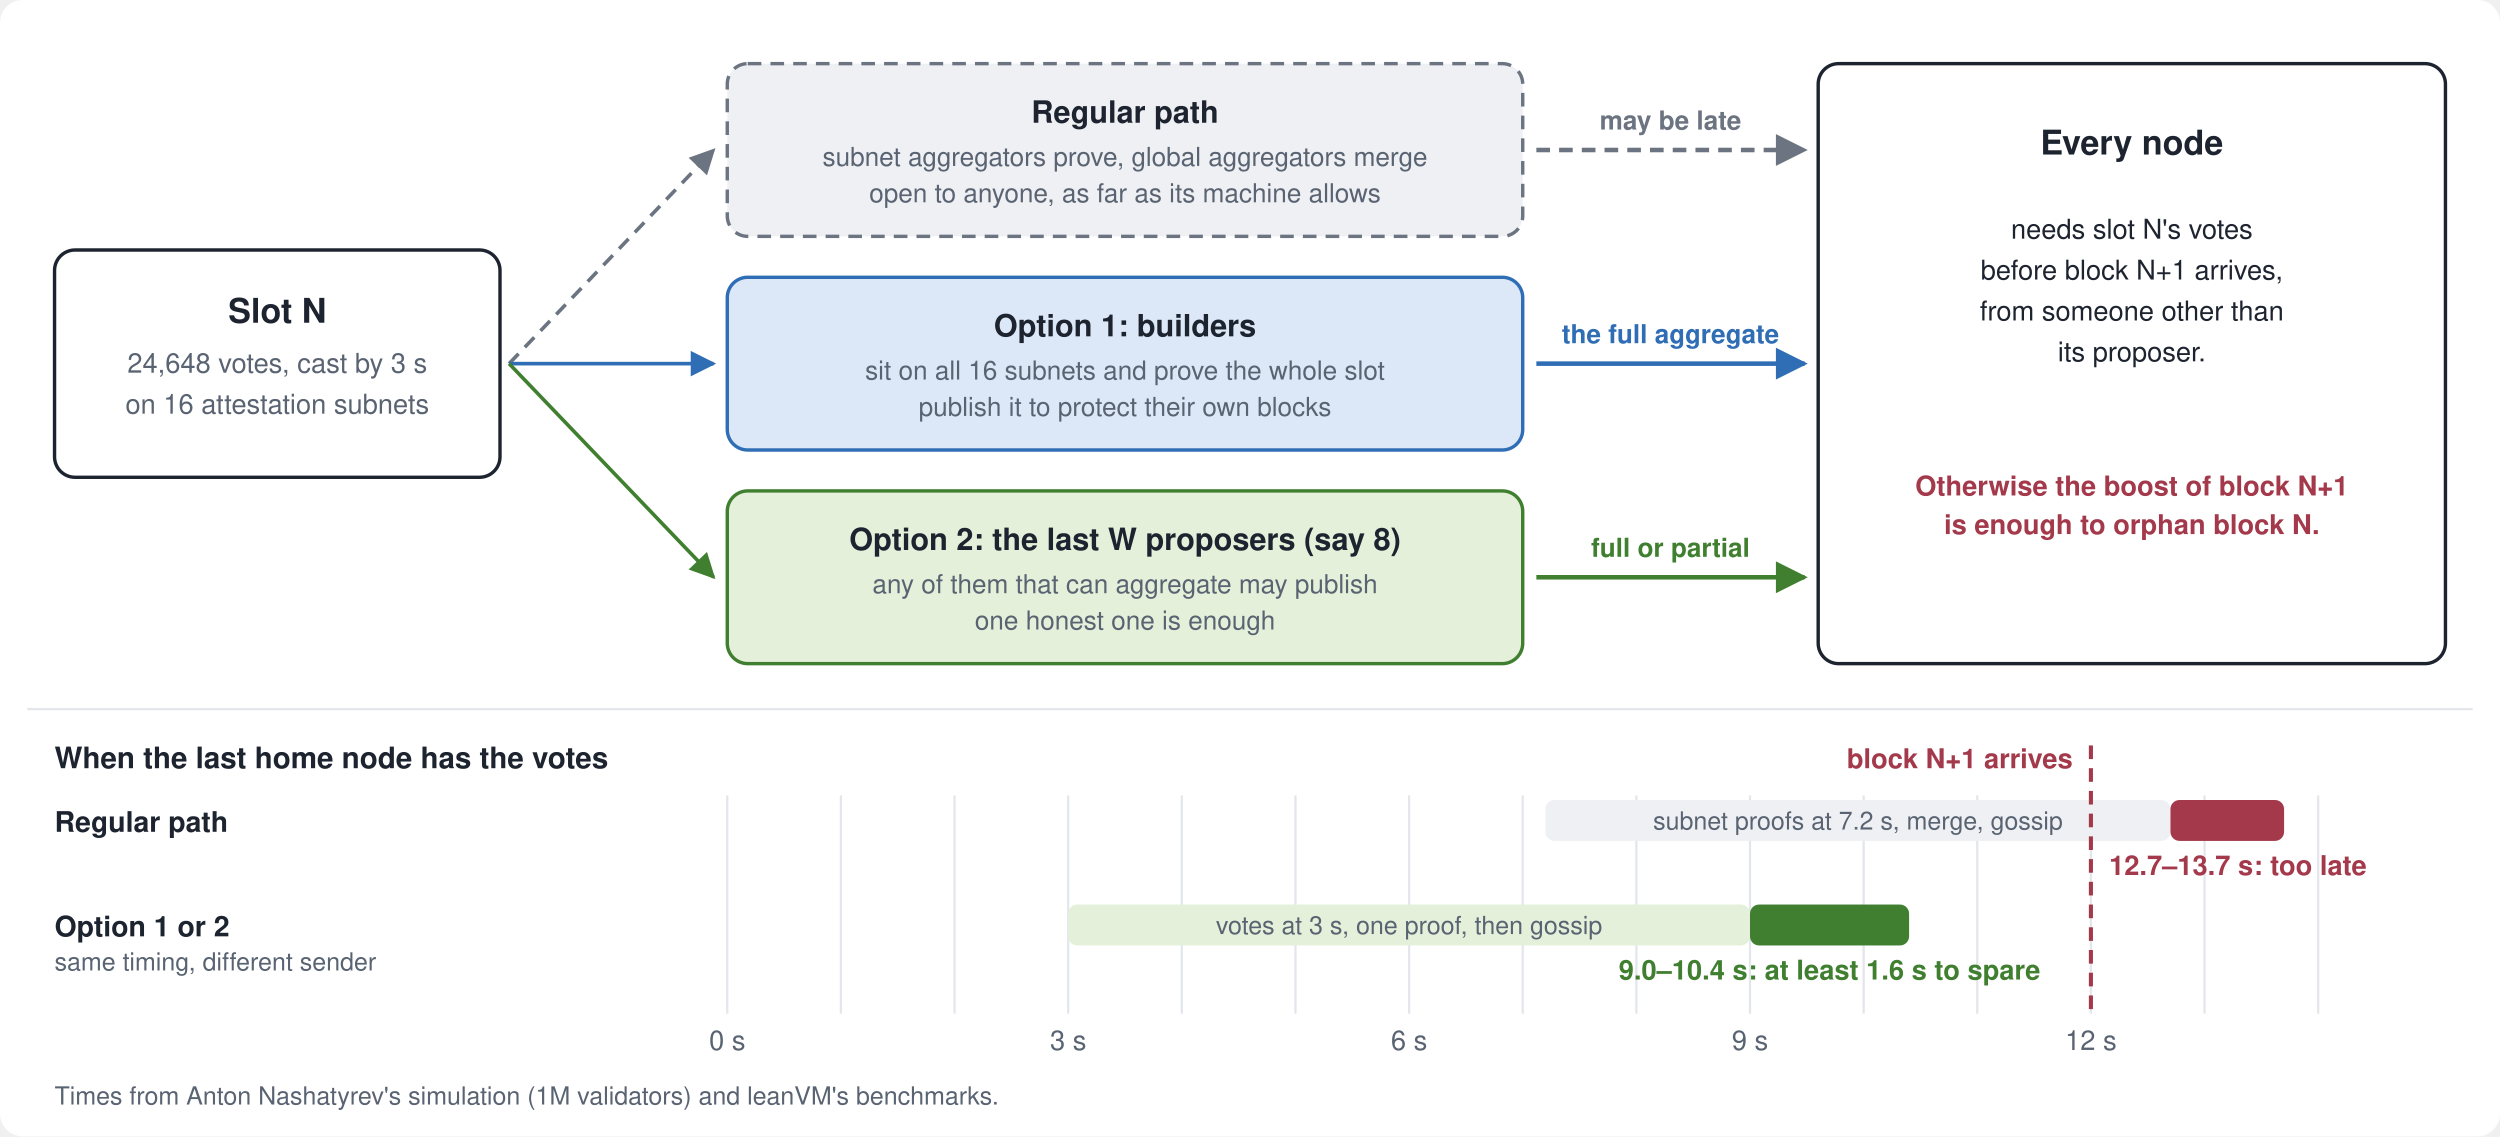
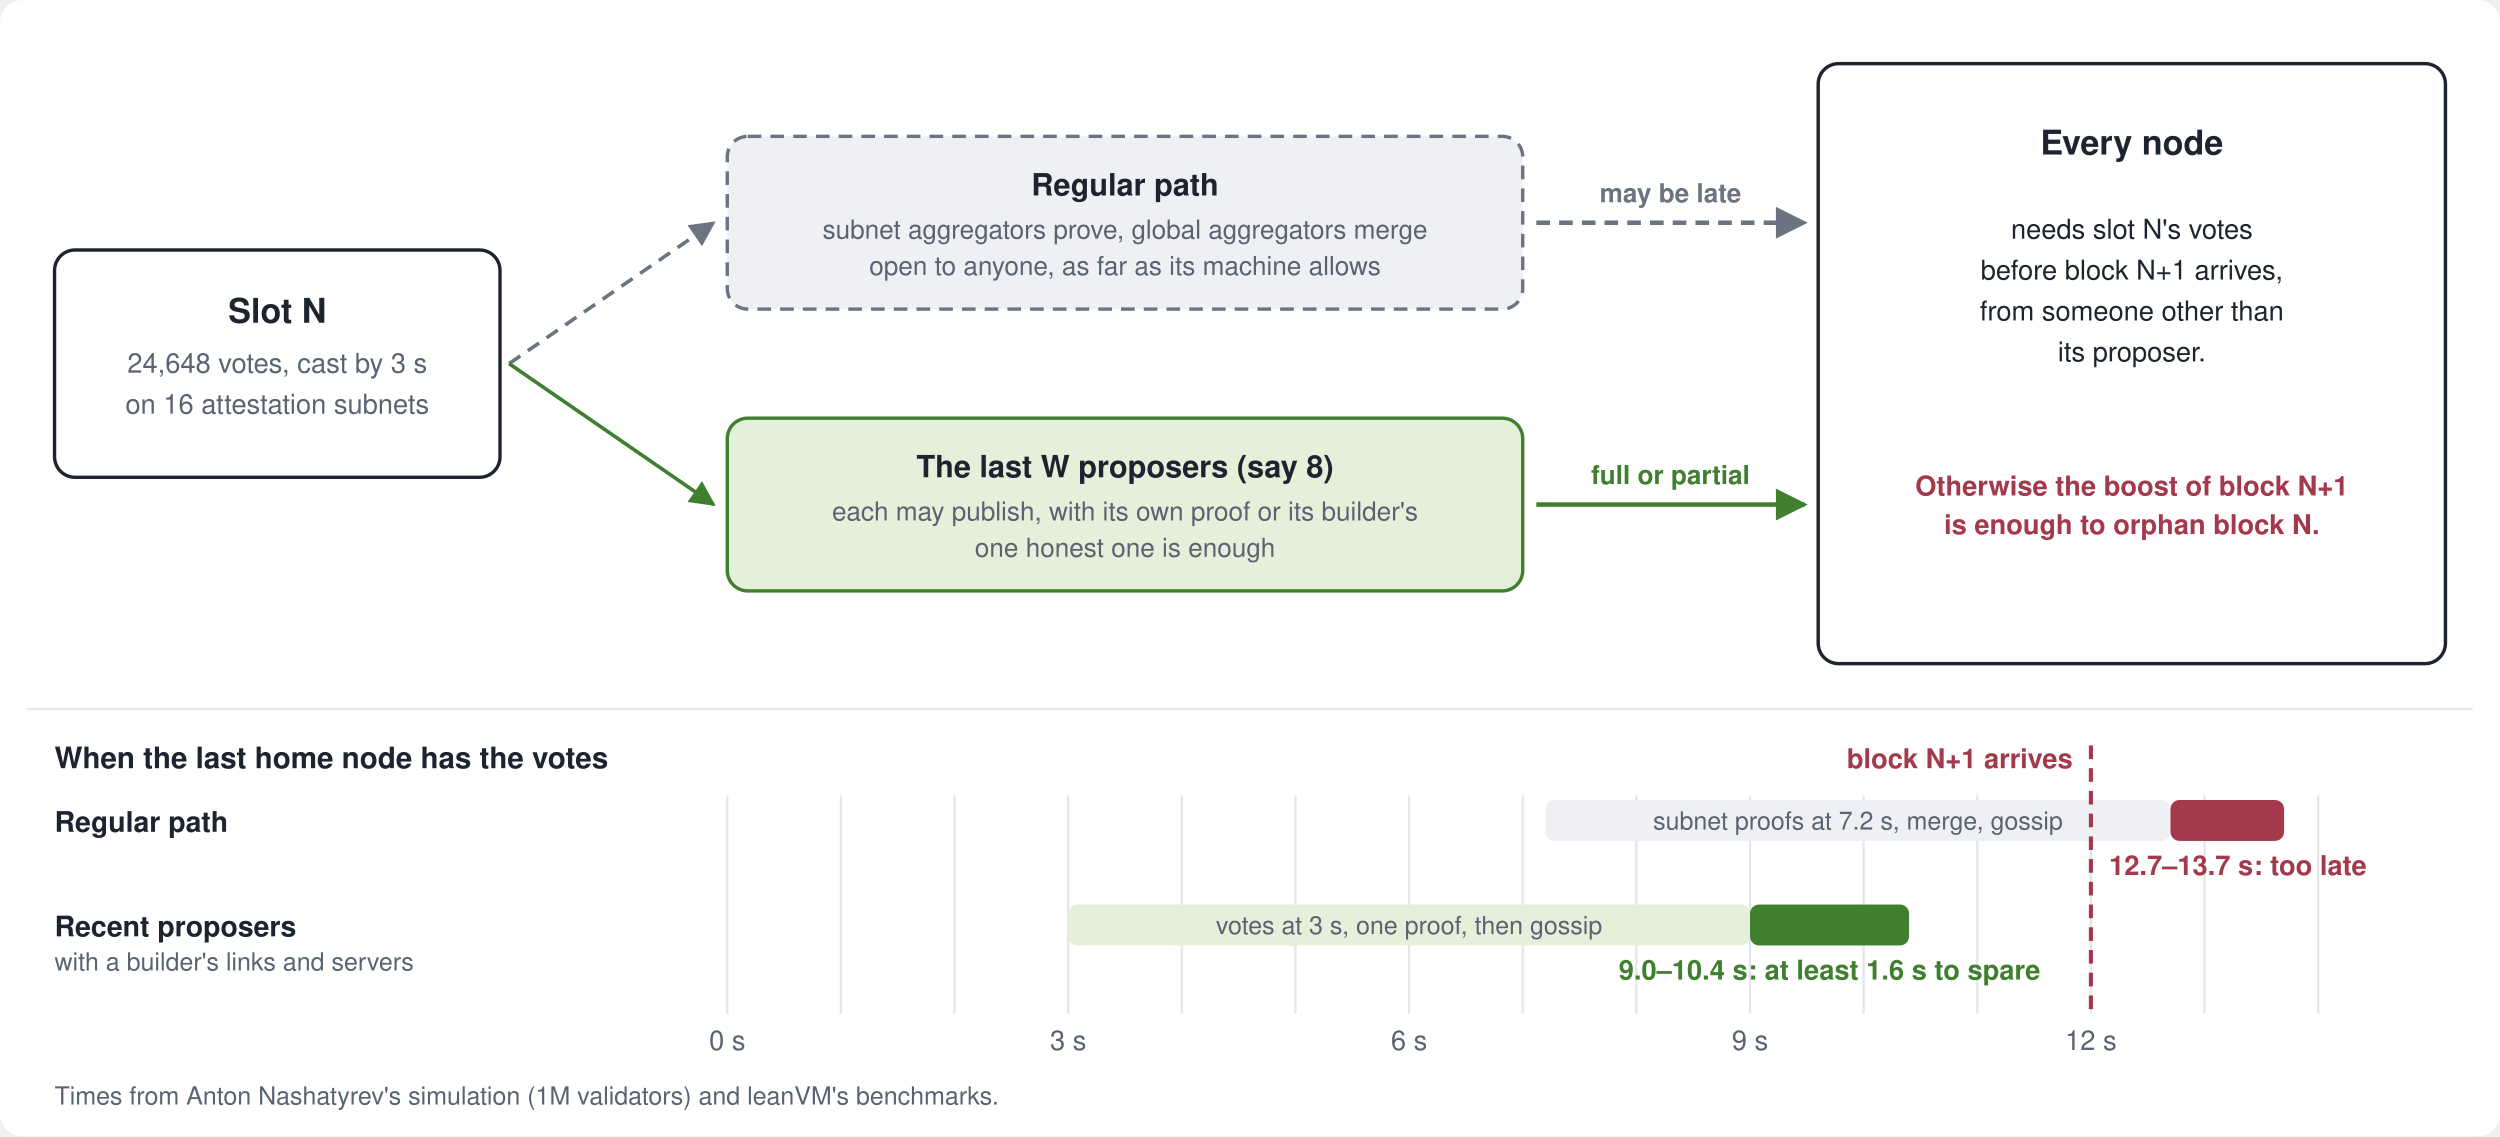
<svg xmlns="http://www.w3.org/2000/svg" viewBox="0 0 1100 500" width="1100" height="500" font-family="-apple-system, BlinkMacSystemFont, 'Segoe UI', Helvetica, Arial, sans-serif">
  <rect width="1100" height="500" rx="10" fill="#ffffff" />
  <defs>
    <marker id="arr-g" viewBox="0 0 10 10" refX="9" refY="5" markerWidth="7" markerHeight="7" orient="auto">
      <path d="M0,0 L10,5 L0,10 z" fill="#6b7480" />
    </marker>
    <marker id="arr-b" viewBox="0 0 10 10" refX="9" refY="5" markerWidth="7" markerHeight="7" orient="auto">
      <path d="M0,0 L10,5 L0,10 z" fill="#2f6db5" />
    </marker>
    <marker id="arr-n" viewBox="0 0 10 10" refX="9" refY="5" markerWidth="7" markerHeight="7" orient="auto">
      <path d="M0,0 L10,5 L0,10 z" fill="#3f7f2f" />
    </marker>
  </defs>
  <rect x="24" y="110" width="196" height="100" rx="9" fill="#ffffff" stroke="#1d2430" stroke-width="1.5" />
  <text x="122.0" y="142" font-size="15" fill="#1d2430" font-weight="700" text-anchor="middle">Slot N</text>
  <text x="122.0" y="164" font-size="12" fill="#596372" text-anchor="middle">24,648 votes, cast by 3 s</text>
  <text x="122.0" y="182" font-size="12" fill="#596372" text-anchor="middle">on 16 attestation subnets</text>
-   <rect x="320" y="28" width="350" height="76" rx="9" fill="#eef0f3" stroke="#6b7480" stroke-width="1.5" stroke-dasharray="6 4" />
-   <text x="495.0" y="54" font-size="13.5" fill="#1d2430" font-weight="700" text-anchor="middle">Regular path</text>
-   <text x="495.0" y="73" font-size="11.5" fill="#596372" text-anchor="middle">subnet aggregators prove, global aggregators merge</text>
-   <text x="495.0" y="89" font-size="11.5" fill="#596372" text-anchor="middle">open to anyone, as far as its machine allows</text>
-   <line x1="224" y1="160.0" x2="314" y2="66.0" stroke="#6b7480" stroke-width="1.6" stroke-dasharray="6 4" marker-end="url(#arr-g)" />
-   <line x1="676" y1="66.0" x2="794" y2="66.0" stroke="#6b7480" stroke-width="2" stroke-dasharray="6 4" marker-end="url(#arr-g)" />
-   <text x="735.0" y="57.0" font-size="11.5" fill="#6b7480" font-weight="600" text-anchor="middle">may be late</text>
-   <rect x="320" y="122" width="350" height="76" rx="9" fill="#dce8f7" stroke="#2f6db5" stroke-width="1.5" />
-   <text x="495.0" y="148" font-size="13.5" fill="#1d2430" font-weight="700" text-anchor="middle">Option 1: builders</text>
-   <text x="495.0" y="167" font-size="11.5" fill="#596372" text-anchor="middle">sit on all 16 subnets and prove the whole slot</text>
-   <text x="495.0" y="183" font-size="11.5" fill="#596372" text-anchor="middle">publish it to protect their own blocks</text>
-   <line x1="224" y1="160.0" x2="314" y2="160.0" stroke="#2f6db5" stroke-width="1.6" marker-end="url(#arr-b)" />
-   <line x1="676" y1="160.0" x2="794" y2="160.0" stroke="#2f6db5" stroke-width="2" marker-end="url(#arr-b)" />
-   <text x="735.0" y="151.0" font-size="11.5" fill="#2f6db5" font-weight="600" text-anchor="middle">the full aggregate</text>
-   <rect x="320" y="216" width="350" height="76" rx="9" fill="#e4f0da" stroke="#3f7f2f" stroke-width="1.5" />
-   <text x="495.0" y="242" font-size="13.5" fill="#1d2430" font-weight="700" text-anchor="middle">Option 2: the last W proposers (say 8)</text>
-   <text x="495.0" y="261" font-size="11.5" fill="#596372" text-anchor="middle">any of them that can aggregate may publish</text>
-   <text x="495.0" y="277" font-size="11.5" fill="#596372" text-anchor="middle">one honest one is enough</text>
-   <line x1="224" y1="160.0" x2="314" y2="254.0" stroke="#3f7f2f" stroke-width="1.6" marker-end="url(#arr-n)" />
-   <line x1="676" y1="254.0" x2="794" y2="254.0" stroke="#3f7f2f" stroke-width="2" marker-end="url(#arr-n)" />
-   <text x="735.0" y="245.0" font-size="11.5" fill="#3f7f2f" font-weight="600" text-anchor="middle">full or partial</text>
+   <rect x="320" y="60" width="350" height="76" rx="9" fill="#eef0f3" stroke="#6b7480" stroke-width="1.5" stroke-dasharray="6 4" />
+   <text x="495.0" y="86" font-size="13.5" fill="#1d2430" font-weight="700" text-anchor="middle">Regular path</text>
+   <text x="495.0" y="105" font-size="11.5" fill="#596372" text-anchor="middle">subnet aggregators prove, global aggregators merge</text>
+   <text x="495.0" y="121" font-size="11.5" fill="#596372" text-anchor="middle">open to anyone, as far as its machine allows</text>
+   <line x1="224" y1="160.0" x2="314" y2="98.0" stroke="#6b7480" stroke-width="1.6" stroke-dasharray="6 4" marker-end="url(#arr-g)" />
+   <line x1="676" y1="98.0" x2="794" y2="98.0" stroke="#6b7480" stroke-width="2" stroke-dasharray="6 4" marker-end="url(#arr-g)" />
+   <text x="735.0" y="89.0" font-size="11.5" fill="#6b7480" font-weight="600" text-anchor="middle">may be late</text>
+   <rect x="320" y="184" width="350" height="76" rx="9" fill="#e4f0da" stroke="#3f7f2f" stroke-width="1.5" />
+   <text x="495.0" y="210" font-size="13.5" fill="#1d2430" font-weight="700" text-anchor="middle">The last W proposers (say 8)</text>
+   <text x="495.0" y="229" font-size="11.5" fill="#596372" text-anchor="middle">each may publish, with its own proof or its builder's</text>
+   <text x="495.0" y="245" font-size="11.5" fill="#596372" text-anchor="middle">one honest one is enough</text>
+   <line x1="224" y1="160.0" x2="314" y2="222.0" stroke="#3f7f2f" stroke-width="1.6" marker-end="url(#arr-n)" />
+   <line x1="676" y1="222.0" x2="794" y2="222.0" stroke="#3f7f2f" stroke-width="2" marker-end="url(#arr-n)" />
+   <text x="735.0" y="213.0" font-size="11.5" fill="#3f7f2f" font-weight="600" text-anchor="middle">full or partial</text>
  <rect x="800" y="28" width="276" height="264" rx="9" fill="#ffffff" stroke="#1d2430" stroke-width="1.5" />
  <text x="938.0" y="68" font-size="15" fill="#1d2430" font-weight="700" text-anchor="middle">Every node</text>
  <text x="938.0" y="105" font-size="12" fill="#1d2430" text-anchor="middle">needs slot N's votes</text>
  <text x="938.0" y="123" font-size="12" fill="#1d2430" text-anchor="middle">before block N+1 arrives,</text>
  <text x="938.0" y="141" font-size="12" fill="#1d2430" text-anchor="middle">from someone other than</text>
  <text x="938.0" y="159" font-size="12" fill="#1d2430" text-anchor="middle">its proposer.</text>
  <text x="938.0" y="218" font-size="12" fill="#a3394a" font-weight="600" text-anchor="middle">Otherwise the boost of block N+1</text>
  <text x="938.0" y="235" font-size="12" fill="#a3394a" font-weight="600" text-anchor="middle">is enough to orphan block N.</text>
  <line x1="12" y1="312" x2="1088" y2="312" stroke="#e3e6ea" />
  <text x="24" y="338" font-size="13" fill="#1d2430" font-weight="700" text-anchor="start">When the last home node has the votes</text>
  <line x1="320" y1="350" x2="320" y2="446" stroke="#e3e6ea" />
  <line x1="370" y1="350" x2="370" y2="446" stroke="#e3e6ea" />
  <line x1="420" y1="350" x2="420" y2="446" stroke="#e3e6ea" />
  <line x1="470" y1="350" x2="470" y2="446" stroke="#e3e6ea" />
  <line x1="520" y1="350" x2="520" y2="446" stroke="#e3e6ea" />
  <line x1="570" y1="350" x2="570" y2="446" stroke="#e3e6ea" />
  <line x1="620" y1="350" x2="620" y2="446" stroke="#e3e6ea" />
  <line x1="670" y1="350" x2="670" y2="446" stroke="#e3e6ea" />
  <line x1="720" y1="350" x2="720" y2="446" stroke="#e3e6ea" />
  <line x1="770" y1="350" x2="770" y2="446" stroke="#e3e6ea" />
  <line x1="820" y1="350" x2="820" y2="446" stroke="#e3e6ea" />
  <line x1="870" y1="350" x2="870" y2="446" stroke="#e3e6ea" />
  <line x1="920" y1="350" x2="920" y2="446" stroke="#e3e6ea" />
  <line x1="970" y1="350" x2="970" y2="446" stroke="#e3e6ea" />
  <line x1="1020" y1="350" x2="1020" y2="446" stroke="#e3e6ea" />
  <text x="320" y="462" font-size="12" fill="#596372" text-anchor="middle">0 s</text>
  <text x="470" y="462" font-size="12" fill="#596372" text-anchor="middle">3 s</text>
  <text x="620" y="462" font-size="12" fill="#596372" text-anchor="middle">6 s</text>
  <text x="770" y="462" font-size="12" fill="#596372" text-anchor="middle">9 s</text>
  <text x="920" y="462" font-size="12" fill="#596372" text-anchor="middle">12 s</text>
  <text x="24" y="366" font-size="12.5" fill="#1d2430" font-weight="700" text-anchor="start">Regular path</text>
  <rect x="680.0" y="352" width="275.0" height="18" rx="4" fill="#eef0f3" />
  <text x="817.5" y="365" font-size="11" fill="#596372" text-anchor="middle">subnet proofs at 7.2 s, merge, gossip</text>
  <rect x="955.0" y="352" width="50.0" height="18" rx="4" fill="#a3394a" />
  <text x="928" y="385" font-size="12" fill="#a3394a" font-weight="600" text-anchor="start">12.7–13.7 s: too late</text>
-   <text x="24" y="412" font-size="12.5" fill="#1d2430" font-weight="700" text-anchor="start">Option 1 or 2</text>
-   <text x="24" y="427" font-size="11" fill="#596372" text-anchor="start">same timing, different sender</text>
+   <text x="24" y="412" font-size="12.5" fill="#1d2430" font-weight="700" text-anchor="start">Recent proposers</text>
+   <text x="24" y="427" font-size="11" fill="#596372" text-anchor="start">with a builder's links and servers</text>
  <rect x="470.0" y="398" width="300.0" height="18" rx="4" fill="#e4f0da" />
  <text x="620.0" y="411" font-size="11" fill="#596372" text-anchor="middle">votes at 3 s, one proof, then gossip</text>
  <rect x="770.0" y="398" width="70.0" height="18" rx="4" fill="#3f7f2f" />
  <text x="805.0" y="431" font-size="12" fill="#3f7f2f" font-weight="600" text-anchor="middle">9.0–10.4 s: at least 1.6 s to spare</text>
  <line x1="920" y1="328" x2="920" y2="446" stroke="#a3394a" stroke-width="1.8" stroke-dasharray="6 4" />
  <text x="912" y="338" font-size="12" fill="#a3394a" font-weight="600" text-anchor="end">block N+1 arrives</text>
  <text x="24" y="486" font-size="11" fill="#596372" text-anchor="start">Times from Anton Nashatyrev's simulation (1M validators) and leanVM's benchmarks.</text>
</svg>
